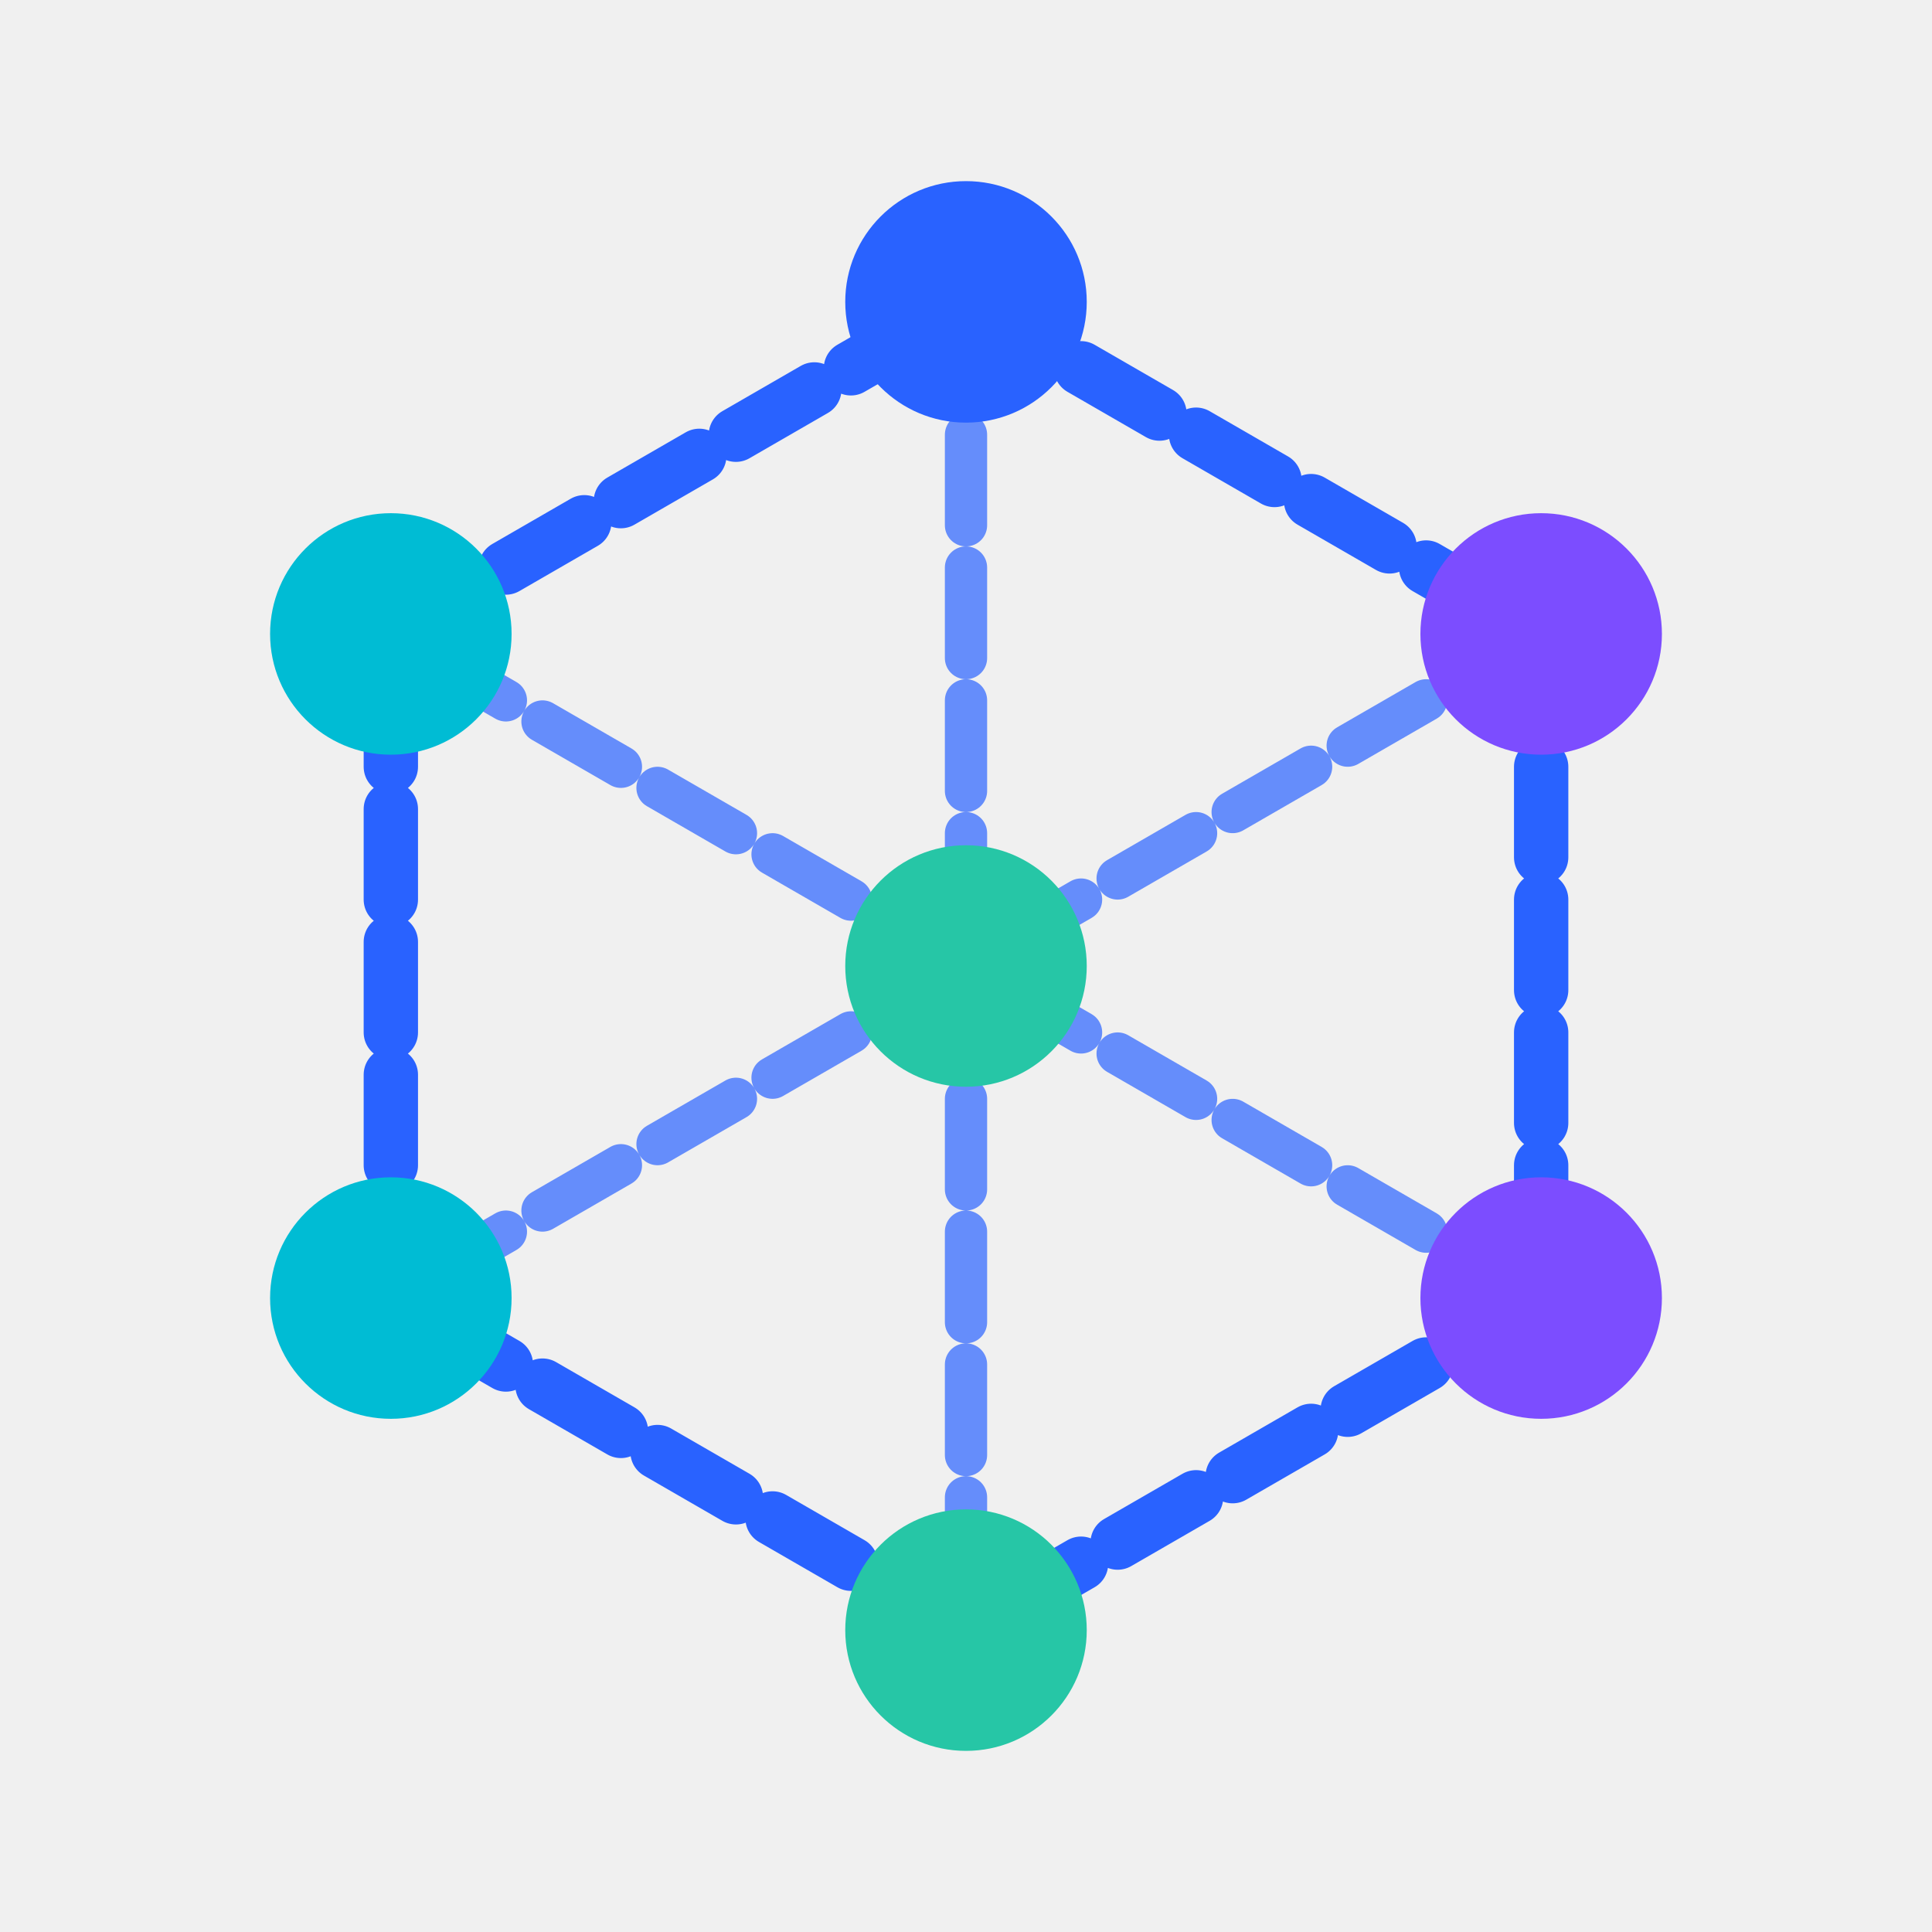
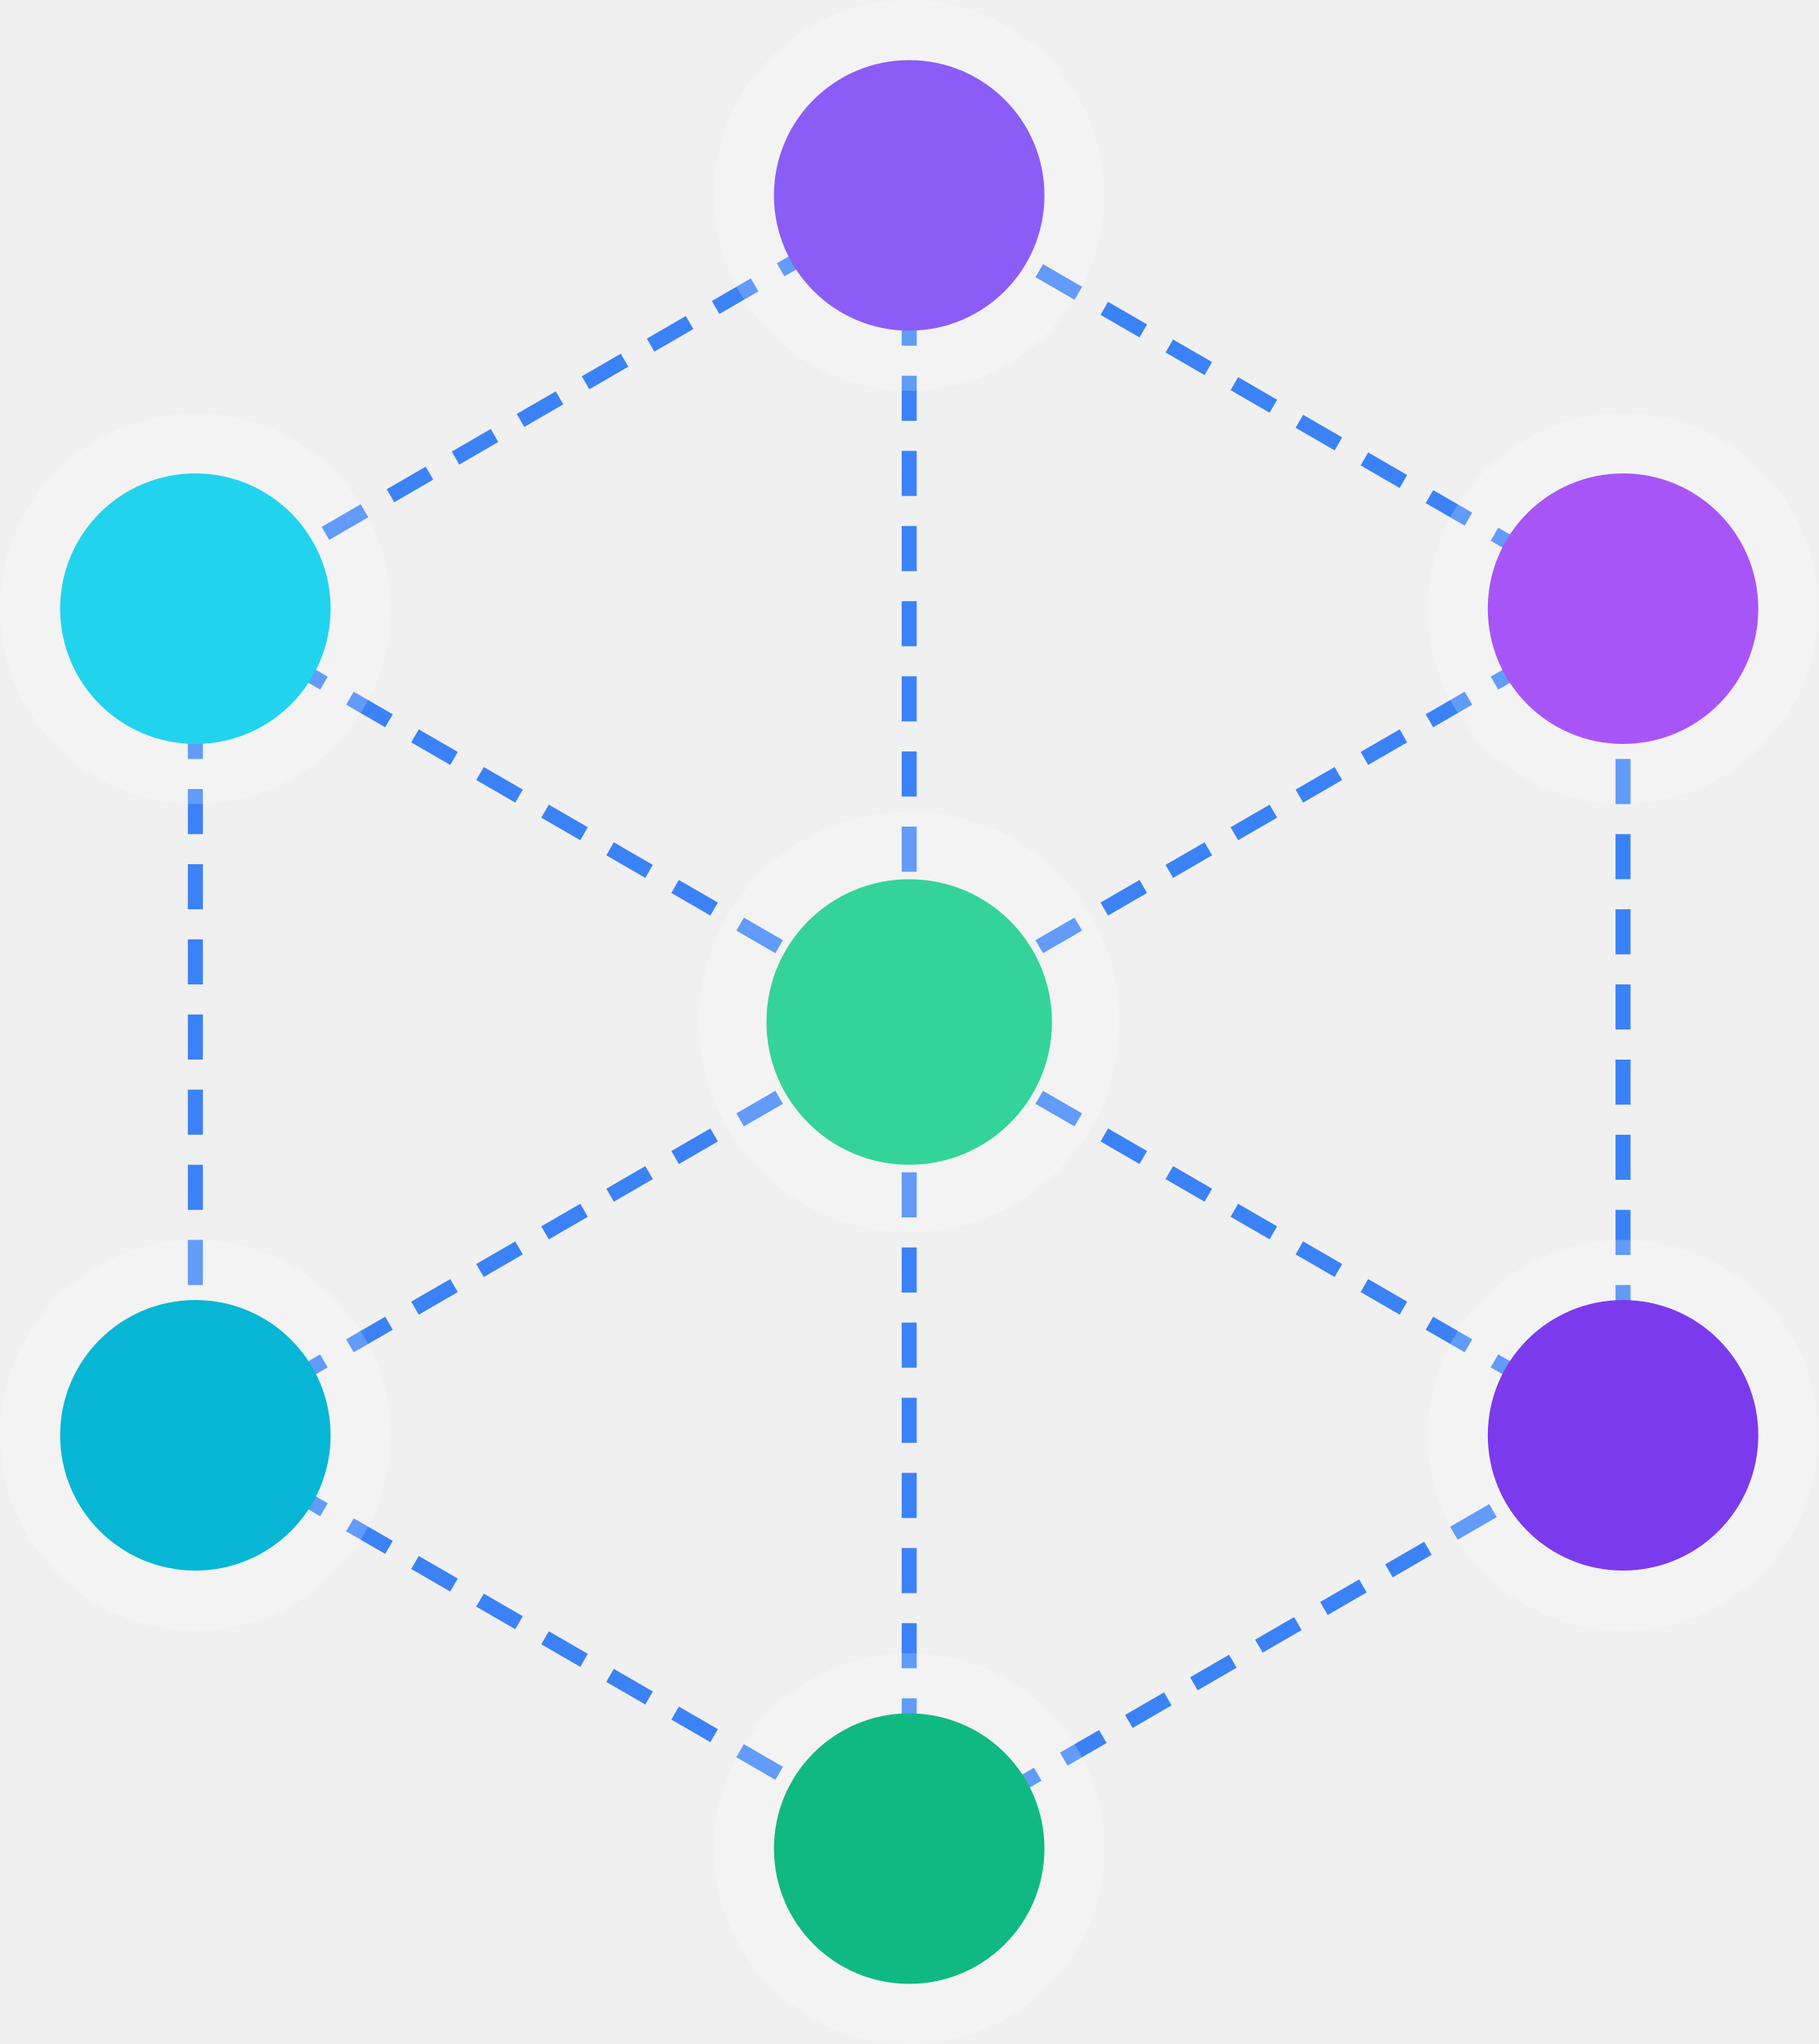
- <svg xmlns="http://www.w3.org/2000/svg" viewBox="0 0 64 64" width="64" height="64" role="img" aria-label="KubeAtlas">
-   <polygon points="32.0,10.0 51.053,21.0 51.053,43.0 32.0,54.0 12.947,43.0 12.947,21.0" fill="none" stroke="#2962FF" stroke-width="1.8" stroke-dasharray="3 1.4" stroke-linejoin="round" stroke-linecap="round" />
-   <line x1="32.0" y1="10.0" x2="32.0" y2="54.0" stroke="#2962FF" stroke-width="1.4" stroke-dasharray="3 1.4" stroke-linecap="round" opacity="0.7" />
-   <line x1="51.053" y1="21.0" x2="12.947" y2="43.0" stroke="#2962FF" stroke-width="1.4" stroke-dasharray="3 1.4" stroke-linecap="round" opacity="0.7" />
-   <line x1="51.053" y1="43.0" x2="12.947" y2="21.0" stroke="#2962FF" stroke-width="1.4" stroke-dasharray="3 1.4" stroke-linecap="round" opacity="0.7" />
-   <circle cx="32.0" cy="10.0" r="4.0" fill="#2962FF" />
-   <circle cx="51.053" cy="21.0" r="4.0" fill="#7C4DFF" />
-   <circle cx="51.053" cy="43.0" r="4.0" fill="#7C4DFF" />
-   <circle cx="32.0" cy="54.0" r="4.0" fill="#26C6A6" />
-   <circle cx="12.947" cy="43.0" r="4.0" fill="#00BCD4" />
-   <circle cx="12.947" cy="21.0" r="4.0" fill="#00BCD4" />
-   <circle cx="32.0" cy="32.0" r="4.0" fill="#26C6A6" />
+ <svg xmlns="http://www.w3.org/2000/svg" viewBox="79 64 242 272" width="242" height="272" role="img" aria-label="KubeAtlas">
+   <g stroke="#3b82f6" stroke-width="2" stroke-dasharray="6 4" fill="none" stroke-linecap="butt">
+     <line x1="200" y1="200" x2="200" y2="90" />
+     <line x1="200" y1="200" x2="295" y2="145" />
+     <line x1="200" y1="200" x2="295" y2="255" />
+     <line x1="200" y1="200" x2="200" y2="310" />
+     <line x1="200" y1="200" x2="105" y2="255" />
+     <line x1="200" y1="200" x2="105" y2="145" />
+     <line x1="200" y1="90" x2="295" y2="145" />
+     <line x1="295" y1="145" x2="295" y2="255" />
+     <line x1="295" y1="255" x2="200" y2="310" />
+     <line x1="200" y1="310" x2="105" y2="255" />
+     <line x1="105" y1="255" x2="105" y2="145" />
+     <line x1="105" y1="145" x2="200" y2="90" />
+   </g>
+   <g>
+     <circle cx="200" cy="90" r="26" fill="#ffffff" fill-opacity="0.2" />
+     <circle cx="200" cy="90" r="18" fill="#8b5cf6" />
+     <circle cx="295" cy="145" r="26" fill="#ffffff" fill-opacity="0.2" />
+     <circle cx="295" cy="145" r="18" fill="#a855f7" />
+     <circle cx="295" cy="255" r="26" fill="#ffffff" fill-opacity="0.2" />
+     <circle cx="295" cy="255" r="18" fill="#7c3aed" />
+     <circle cx="200" cy="310" r="26" fill="#ffffff" fill-opacity="0.2" />
+     <circle cx="200" cy="310" r="18" fill="#10b981" />
+     <circle cx="105" cy="255" r="26" fill="#ffffff" fill-opacity="0.2" />
+     <circle cx="105" cy="255" r="18" fill="#06b6d4" />
+     <circle cx="105" cy="145" r="26" fill="#ffffff" fill-opacity="0.2" />
+     <circle cx="105" cy="145" r="18" fill="#22d3ee" />
+     <circle cx="200" cy="200" r="28" fill="#ffffff" fill-opacity="0.2" />
+     <circle cx="200" cy="200" r="19" fill="#34d399" />
+   </g>
</svg>
